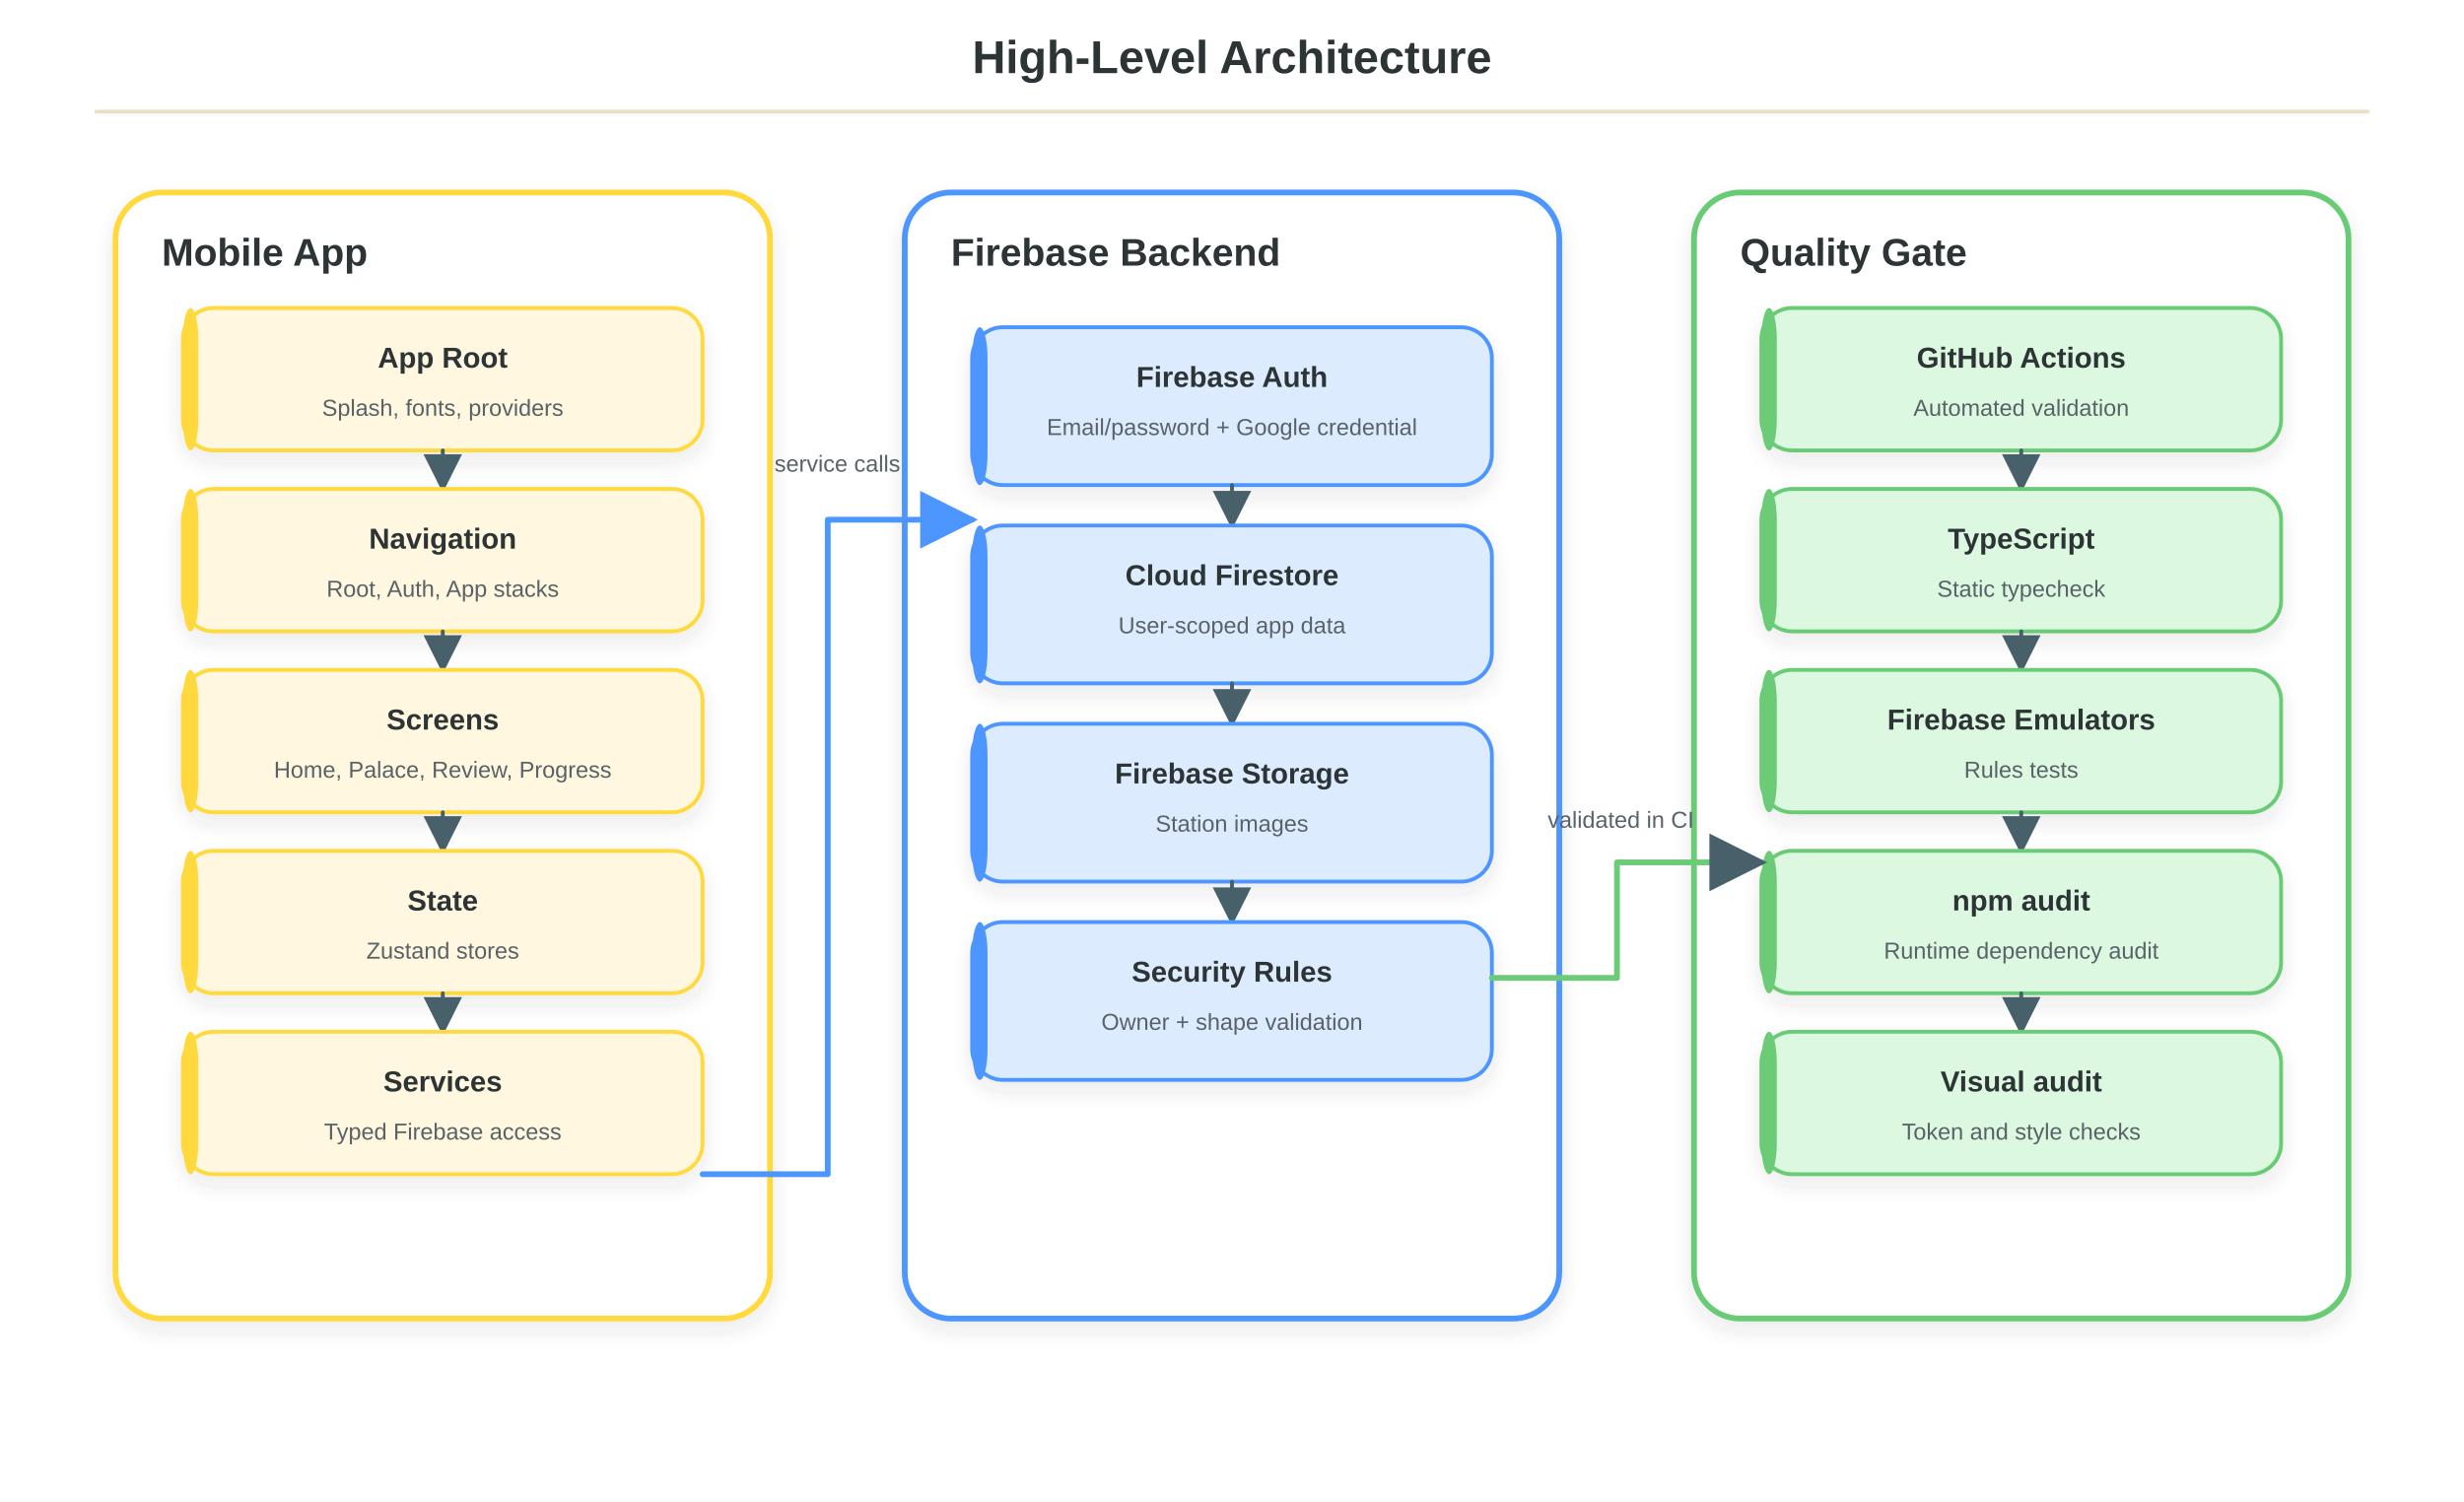
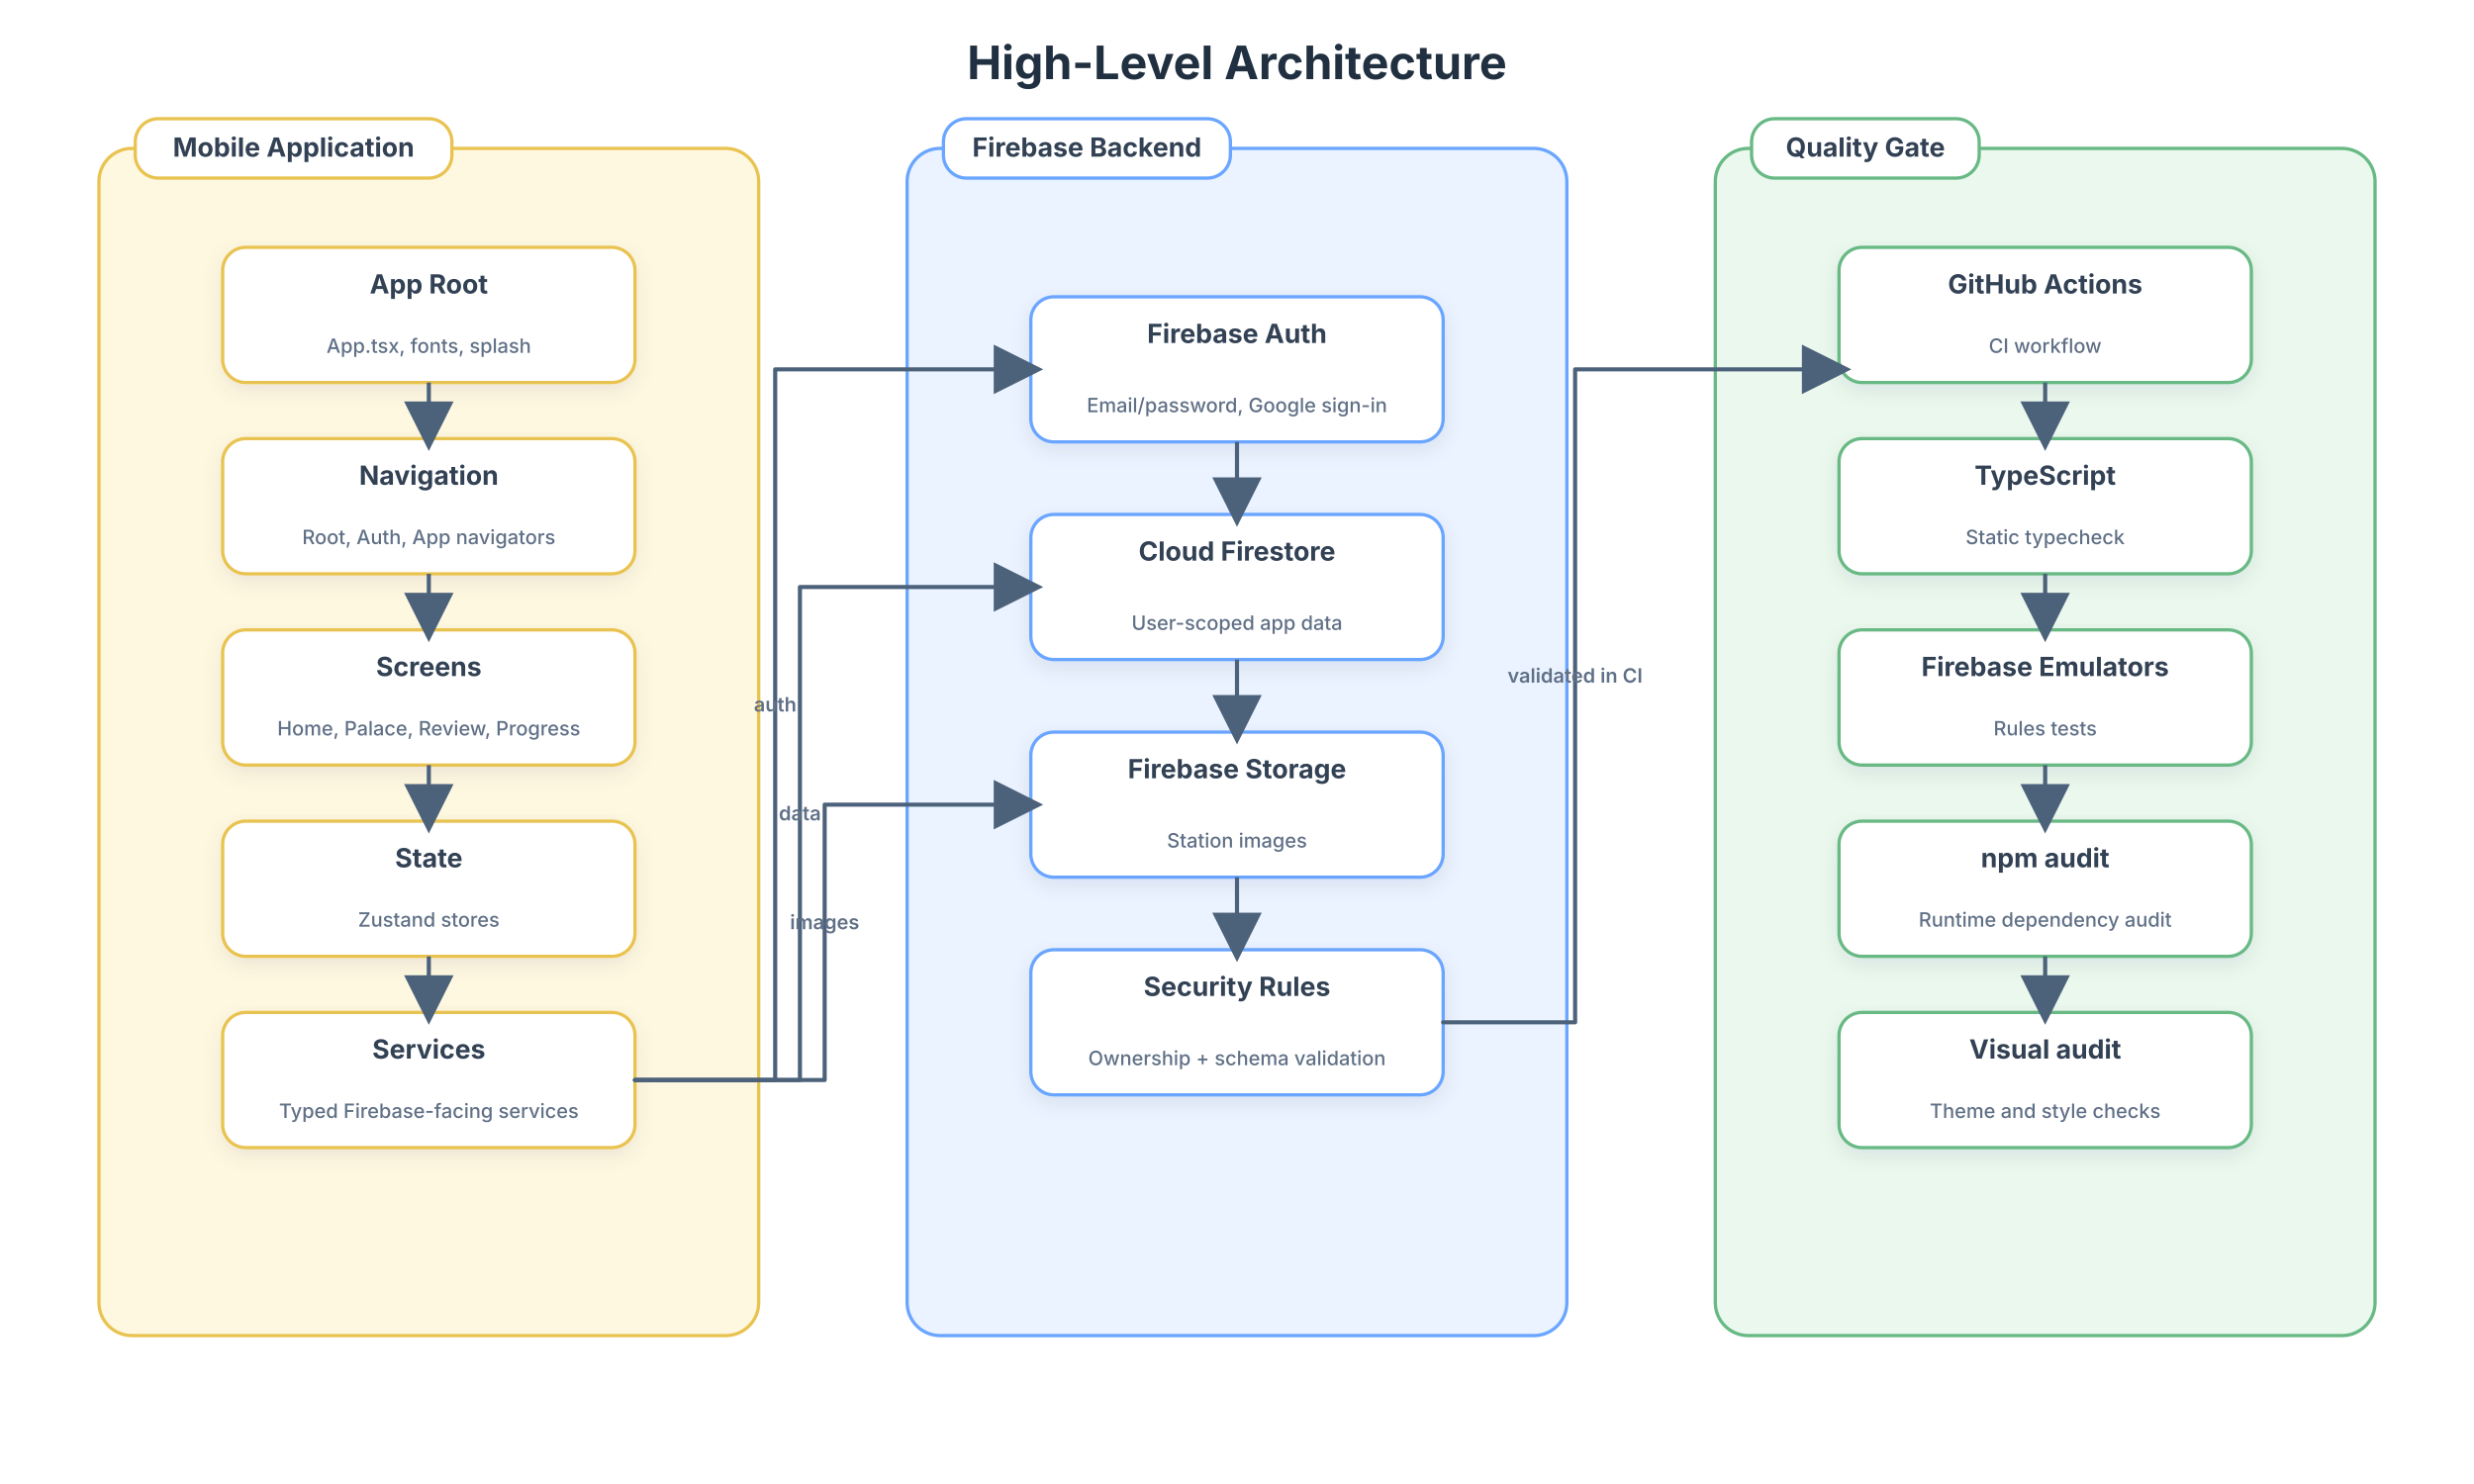
- <svg xmlns="http://www.w3.org/2000/svg" width="1280" height="780" viewBox="0 0 1280 780" role="img" aria-labelledby="title desc">
+ <svg xmlns="http://www.w3.org/2000/svg" width="1500" height="900" viewBox="0 0 1500 900" role="img" aria-label="High-Level Architecture">
  <defs>
-     <marker id="arrow" markerWidth="12" markerHeight="12" refX="10" refY="6" orient="auto" markerUnits="strokeWidth">
-       <path d="M 1 1 L 11 6 L 1 11 z" fill="#48606A" />
+     <marker id="arrow" markerWidth="12" markerHeight="12" refX="9" refY="6" orient="auto" markerUnits="strokeWidth">
+       <path d="M0,0 L12,6 L0,12 z" fill="#4C617A" />
    </marker>
-     <marker id="arrow-blue" markerWidth="12" markerHeight="12" refX="10" refY="6" orient="auto" markerUnits="strokeWidth">
-       <path d="M 1 1 L 11 6 L 1 11 z" fill="#4D96FF" />
-     </marker>
-     <filter id="shadow" x="-20%" y="-20%" width="140%" height="140%">
-       <feDropShadow dx="0" dy="5" stdDeviation="5" flood-color="#2D3436" flood-opacity="0.10" />
+     <filter id="shadow" x="-10%" y="-10%" width="120%" height="130%">
+       <feDropShadow dx="0" dy="4" stdDeviation="6" flood-color="#12253f" flood-opacity="0.08" />
    </filter>
  </defs>
-   <rect x="0" y="0" width="1280" height="780" fill="#FFFFFF" />
-   <text x="640.0" y="38" text-anchor="middle" font-family="Arial, Helvetica, sans-serif" font-size="24" font-weight="700" fill="#2D3436">High-Level Architecture</text>
-   <line x1="50" y1="58" x2="1230" y2="58" stroke="#E9DFC7" stroke-width="2" stroke-linecap="round" />
-   <rect x="60" y="100" width="340" height="585" rx="24" fill="#FFFFFF" stroke="#FFD93D" stroke-width="3" filter="url(#shadow)" />
-   <text x="84" y="138" text-anchor="start" font-family="Arial, Helvetica, sans-serif" font-size="20" font-weight="700" fill="#2D3436">Mobile App</text>
-   <rect x="470" y="100" width="340" height="585" rx="24" fill="#FFFFFF" stroke="#4D96FF" stroke-width="3" filter="url(#shadow)" />
-   <text x="494" y="138" text-anchor="start" font-family="Arial, Helvetica, sans-serif" font-size="20" font-weight="700" fill="#2D3436">Firebase Backend</text>
-   <rect x="880" y="100" width="340" height="585" rx="24" fill="#FFFFFF" stroke="#6BCB77" stroke-width="3" filter="url(#shadow)" />
-   <text x="904" y="138" text-anchor="start" font-family="Arial, Helvetica, sans-serif" font-size="20" font-weight="700" fill="#2D3436">Quality Gate</text>
-   <rect x="95" y="160" width="270" height="74" rx="16" fill="#FFF7DF" stroke="#FFD93D" stroke-width="2" filter="url(#shadow)" />
-   <rect x="95" y="160" width="8" height="74" rx="16" fill="#FFD93D" stroke="#FFD93D" stroke-width="0" />
-   <text x="230.0" y="191" text-anchor="middle" font-family="Arial, Helvetica, sans-serif" font-size="15" font-weight="700" fill="#2D3436">
-     <tspan x="230.0" dy="0">App Root</tspan>
+   <rect width="100%" height="100%" fill="#FFFFFF" />
+   <text x="750.0" y="48" text-anchor="middle" font-family="Inter, Segoe UI, Arial, sans-serif" font-size="28" font-weight="700" fill="#203040">High-Level Architecture</text>
+   <rect x="60" y="90" width="400" height="720" rx="20" fill="#FFF8E1" stroke="#E9C351" stroke-width="2" />
+   <rect x="82" y="72" width="192" height="36" rx="14" fill="#FFFFFF" stroke="#E9C351" stroke-width="2" />
+   <text x="178.0" y="95" text-anchor="middle" font-family="Inter, Segoe UI, Arial, sans-serif" font-size="16" font-weight="700" fill="#324154">Mobile Application</text>
+   <rect x="550" y="90" width="400" height="720" rx="20" fill="#EAF3FF" stroke="#6AA5FF" stroke-width="2" />
+   <rect x="572" y="72" width="174" height="36" rx="14" fill="#FFFFFF" stroke="#6AA5FF" stroke-width="2" />
+   <text x="659.0" y="95" text-anchor="middle" font-family="Inter, Segoe UI, Arial, sans-serif" font-size="16" font-weight="700" fill="#324154">Firebase Backend</text>
+   <rect x="1040" y="90" width="400" height="720" rx="20" fill="#EAF8EE" stroke="#68B984" stroke-width="2" />
+   <rect x="1062" y="72" width="138" height="36" rx="14" fill="#FFFFFF" stroke="#68B984" stroke-width="2" />
+   <text x="1131.0" y="95" text-anchor="middle" font-family="Inter, Segoe UI, Arial, sans-serif" font-size="16" font-weight="700" fill="#324154">Quality Gate</text>
+   <rect x="135" y="150" width="250" height="82" rx="14" fill="#FFFFFF" stroke="#E9C351" stroke-width="2" filter="url(#shadow)" />
+   <text x="260.0" y="178" text-anchor="middle" font-family="Inter, Segoe UI, Arial, sans-serif" font-size="16" font-weight="700" fill="#324154">
+     <tspan x="260.0" dy="0">App Root</tspan>
  </text>
-   <text x="230.0" y="216" text-anchor="middle" font-family="Arial, Helvetica, sans-serif" font-size="12" font-weight="400" fill="#586267">
-     <tspan x="230.0" dy="0">Splash, fonts, providers</tspan>
+   <text x="260.0" y="214" text-anchor="middle" font-family="Inter, Segoe UI, Arial, sans-serif" font-size="12" font-weight="500" fill="#607086">
+     <tspan x="260.0" dy="0">App.tsx, fonts, splash</tspan>
  </text>
-   <line x1="230" y1="234" x2="230" y2="254" stroke="#48606A" stroke-width="2" stroke-linecap="round" marker-end="url(#arrow)" />
-   <rect x="95" y="254" width="270" height="74" rx="16" fill="#FFF7DF" stroke="#FFD93D" stroke-width="2" filter="url(#shadow)" />
-   <rect x="95" y="254" width="8" height="74" rx="16" fill="#FFD93D" stroke="#FFD93D" stroke-width="0" />
-   <text x="230.0" y="285" text-anchor="middle" font-family="Arial, Helvetica, sans-serif" font-size="15" font-weight="700" fill="#2D3436">
-     <tspan x="230.0" dy="0">Navigation</tspan>
+   <rect x="135" y="266" width="250" height="82" rx="14" fill="#FFFFFF" stroke="#E9C351" stroke-width="2" filter="url(#shadow)" />
+   <text x="260.0" y="294" text-anchor="middle" font-family="Inter, Segoe UI, Arial, sans-serif" font-size="16" font-weight="700" fill="#324154">
+     <tspan x="260.0" dy="0">Navigation</tspan>
  </text>
-   <text x="230.0" y="310" text-anchor="middle" font-family="Arial, Helvetica, sans-serif" font-size="12" font-weight="400" fill="#586267">
-     <tspan x="230.0" dy="0">Root, Auth, App stacks</tspan>
+   <text x="260.0" y="330" text-anchor="middle" font-family="Inter, Segoe UI, Arial, sans-serif" font-size="12" font-weight="500" fill="#607086">
+     <tspan x="260.0" dy="0">Root, Auth, App navigators</tspan>
  </text>
-   <line x1="230" y1="328" x2="230" y2="348" stroke="#48606A" stroke-width="2" stroke-linecap="round" marker-end="url(#arrow)" />
-   <rect x="95" y="348" width="270" height="74" rx="16" fill="#FFF7DF" stroke="#FFD93D" stroke-width="2" filter="url(#shadow)" />
-   <rect x="95" y="348" width="8" height="74" rx="16" fill="#FFD93D" stroke="#FFD93D" stroke-width="0" />
-   <text x="230.0" y="379" text-anchor="middle" font-family="Arial, Helvetica, sans-serif" font-size="15" font-weight="700" fill="#2D3436">
-     <tspan x="230.0" dy="0">Screens</tspan>
+   <rect x="135" y="382" width="250" height="82" rx="14" fill="#FFFFFF" stroke="#E9C351" stroke-width="2" filter="url(#shadow)" />
+   <text x="260.0" y="410" text-anchor="middle" font-family="Inter, Segoe UI, Arial, sans-serif" font-size="16" font-weight="700" fill="#324154">
+     <tspan x="260.0" dy="0">Screens</tspan>
  </text>
-   <text x="230.0" y="404" text-anchor="middle" font-family="Arial, Helvetica, sans-serif" font-size="12" font-weight="400" fill="#586267">
-     <tspan x="230.0" dy="0">Home, Palace, Review, Progress</tspan>
+   <text x="260.0" y="446" text-anchor="middle" font-family="Inter, Segoe UI, Arial, sans-serif" font-size="12" font-weight="500" fill="#607086">
+     <tspan x="260.0" dy="0">Home, Palace, Review, Progress</tspan>
  </text>
-   <line x1="230" y1="422" x2="230" y2="442" stroke="#48606A" stroke-width="2" stroke-linecap="round" marker-end="url(#arrow)" />
-   <rect x="95" y="442" width="270" height="74" rx="16" fill="#FFF7DF" stroke="#FFD93D" stroke-width="2" filter="url(#shadow)" />
-   <rect x="95" y="442" width="8" height="74" rx="16" fill="#FFD93D" stroke="#FFD93D" stroke-width="0" />
-   <text x="230.0" y="473" text-anchor="middle" font-family="Arial, Helvetica, sans-serif" font-size="15" font-weight="700" fill="#2D3436">
-     <tspan x="230.0" dy="0">State</tspan>
+   <rect x="135" y="498" width="250" height="82" rx="14" fill="#FFFFFF" stroke="#E9C351" stroke-width="2" filter="url(#shadow)" />
+   <text x="260.0" y="526" text-anchor="middle" font-family="Inter, Segoe UI, Arial, sans-serif" font-size="16" font-weight="700" fill="#324154">
+     <tspan x="260.0" dy="0">State</tspan>
  </text>
-   <text x="230.0" y="498" text-anchor="middle" font-family="Arial, Helvetica, sans-serif" font-size="12" font-weight="400" fill="#586267">
-     <tspan x="230.0" dy="0">Zustand stores</tspan>
+   <text x="260.0" y="562" text-anchor="middle" font-family="Inter, Segoe UI, Arial, sans-serif" font-size="12" font-weight="500" fill="#607086">
+     <tspan x="260.0" dy="0">Zustand stores</tspan>
  </text>
-   <line x1="230" y1="516" x2="230" y2="536" stroke="#48606A" stroke-width="2" stroke-linecap="round" marker-end="url(#arrow)" />
-   <rect x="95" y="536" width="270" height="74" rx="16" fill="#FFF7DF" stroke="#FFD93D" stroke-width="2" filter="url(#shadow)" />
-   <rect x="95" y="536" width="8" height="74" rx="16" fill="#FFD93D" stroke="#FFD93D" stroke-width="0" />
-   <text x="230.0" y="567" text-anchor="middle" font-family="Arial, Helvetica, sans-serif" font-size="15" font-weight="700" fill="#2D3436">
-     <tspan x="230.0" dy="0">Services</tspan>
+   <rect x="135" y="614" width="250" height="82" rx="14" fill="#FFFFFF" stroke="#E9C351" stroke-width="2" filter="url(#shadow)" />
+   <text x="260.0" y="642" text-anchor="middle" font-family="Inter, Segoe UI, Arial, sans-serif" font-size="16" font-weight="700" fill="#324154">
+     <tspan x="260.0" dy="0">Services</tspan>
  </text>
-   <text x="230.0" y="592" text-anchor="middle" font-family="Arial, Helvetica, sans-serif" font-size="12" font-weight="400" fill="#586267">
-     <tspan x="230.0" dy="0">Typed Firebase access</tspan>
+   <text x="260.0" y="678" text-anchor="middle" font-family="Inter, Segoe UI, Arial, sans-serif" font-size="12" font-weight="500" fill="#607086">
+     <tspan x="260.0" dy="0">Typed Firebase-facing services</tspan>
  </text>
-   <rect x="505" y="170" width="270" height="82" rx="16" fill="#DDEBFF" stroke="#4D96FF" stroke-width="2" filter="url(#shadow)" />
-   <rect x="505" y="170" width="8" height="82" rx="16" fill="#4D96FF" stroke="#4D96FF" stroke-width="0" />
-   <text x="640.0" y="201" text-anchor="middle" font-family="Arial, Helvetica, sans-serif" font-size="15" font-weight="700" fill="#2D3436">
-     <tspan x="640.0" dy="0">Firebase Auth</tspan>
+   <line x1="260" y1="232" x2="260" y2="266" stroke="#4C617A" stroke-width="2.5" marker-end="url(#arrow)" />
+   <line x1="260" y1="348" x2="260" y2="382" stroke="#4C617A" stroke-width="2.5" marker-end="url(#arrow)" />
+   <line x1="260" y1="464" x2="260" y2="498" stroke="#4C617A" stroke-width="2.5" marker-end="url(#arrow)" />
+   <line x1="260" y1="580" x2="260" y2="614" stroke="#4C617A" stroke-width="2.5" marker-end="url(#arrow)" />
+   <rect x="625" y="180" width="250" height="88" rx="14" fill="#FFFFFF" stroke="#6AA5FF" stroke-width="2" filter="url(#shadow)" />
+   <text x="750.0" y="208" text-anchor="middle" font-family="Inter, Segoe UI, Arial, sans-serif" font-size="16" font-weight="700" fill="#324154">
+     <tspan x="750.0" dy="0">Firebase Auth</tspan>
  </text>
-   <text x="640.0" y="226" text-anchor="middle" font-family="Arial, Helvetica, sans-serif" font-size="12" font-weight="400" fill="#586267">
-     <tspan x="640.0" dy="0">Email/password + Google credential</tspan>
+   <text x="750.0" y="250" text-anchor="middle" font-family="Inter, Segoe UI, Arial, sans-serif" font-size="12" font-weight="500" fill="#607086">
+     <tspan x="750.0" dy="0">Email/password, Google sign-in</tspan>
  </text>
-   <line x1="640" y1="252" x2="640" y2="273" stroke="#48606A" stroke-width="2" stroke-linecap="round" marker-end="url(#arrow)" />
-   <rect x="505" y="273" width="270" height="82" rx="16" fill="#DDEBFF" stroke="#4D96FF" stroke-width="2" filter="url(#shadow)" />
-   <rect x="505" y="273" width="8" height="82" rx="16" fill="#4D96FF" stroke="#4D96FF" stroke-width="0" />
-   <text x="640.0" y="304" text-anchor="middle" font-family="Arial, Helvetica, sans-serif" font-size="15" font-weight="700" fill="#2D3436">
-     <tspan x="640.0" dy="0">Cloud Firestore</tspan>
+   <rect x="625" y="312" width="250" height="88" rx="14" fill="#FFFFFF" stroke="#6AA5FF" stroke-width="2" filter="url(#shadow)" />
+   <text x="750.0" y="340" text-anchor="middle" font-family="Inter, Segoe UI, Arial, sans-serif" font-size="16" font-weight="700" fill="#324154">
+     <tspan x="750.0" dy="0">Cloud Firestore</tspan>
  </text>
-   <text x="640.0" y="329" text-anchor="middle" font-family="Arial, Helvetica, sans-serif" font-size="12" font-weight="400" fill="#586267">
-     <tspan x="640.0" dy="0">User-scoped app data</tspan>
+   <text x="750.0" y="382" text-anchor="middle" font-family="Inter, Segoe UI, Arial, sans-serif" font-size="12" font-weight="500" fill="#607086">
+     <tspan x="750.0" dy="0">User-scoped app data</tspan>
  </text>
-   <line x1="640" y1="355" x2="640" y2="376" stroke="#48606A" stroke-width="2" stroke-linecap="round" marker-end="url(#arrow)" />
-   <rect x="505" y="376" width="270" height="82" rx="16" fill="#DDEBFF" stroke="#4D96FF" stroke-width="2" filter="url(#shadow)" />
-   <rect x="505" y="376" width="8" height="82" rx="16" fill="#4D96FF" stroke="#4D96FF" stroke-width="0" />
-   <text x="640.0" y="407" text-anchor="middle" font-family="Arial, Helvetica, sans-serif" font-size="15" font-weight="700" fill="#2D3436">
-     <tspan x="640.0" dy="0">Firebase Storage</tspan>
+   <rect x="625" y="444" width="250" height="88" rx="14" fill="#FFFFFF" stroke="#6AA5FF" stroke-width="2" filter="url(#shadow)" />
+   <text x="750.0" y="472" text-anchor="middle" font-family="Inter, Segoe UI, Arial, sans-serif" font-size="16" font-weight="700" fill="#324154">
+     <tspan x="750.0" dy="0">Firebase Storage</tspan>
  </text>
-   <text x="640.0" y="432" text-anchor="middle" font-family="Arial, Helvetica, sans-serif" font-size="12" font-weight="400" fill="#586267">
-     <tspan x="640.0" dy="0">Station images</tspan>
+   <text x="750.0" y="514" text-anchor="middle" font-family="Inter, Segoe UI, Arial, sans-serif" font-size="12" font-weight="500" fill="#607086">
+     <tspan x="750.0" dy="0">Station images</tspan>
  </text>
-   <line x1="640" y1="458" x2="640" y2="479" stroke="#48606A" stroke-width="2" stroke-linecap="round" marker-end="url(#arrow)" />
-   <rect x="505" y="479" width="270" height="82" rx="16" fill="#DDEBFF" stroke="#4D96FF" stroke-width="2" filter="url(#shadow)" />
-   <rect x="505" y="479" width="8" height="82" rx="16" fill="#4D96FF" stroke="#4D96FF" stroke-width="0" />
-   <text x="640.0" y="510" text-anchor="middle" font-family="Arial, Helvetica, sans-serif" font-size="15" font-weight="700" fill="#2D3436">
-     <tspan x="640.0" dy="0">Security Rules</tspan>
+   <rect x="625" y="576" width="250" height="88" rx="14" fill="#FFFFFF" stroke="#6AA5FF" stroke-width="2" filter="url(#shadow)" />
+   <text x="750.0" y="604" text-anchor="middle" font-family="Inter, Segoe UI, Arial, sans-serif" font-size="16" font-weight="700" fill="#324154">
+     <tspan x="750.0" dy="0">Security Rules</tspan>
  </text>
-   <text x="640.0" y="535" text-anchor="middle" font-family="Arial, Helvetica, sans-serif" font-size="12" font-weight="400" fill="#586267">
-     <tspan x="640.0" dy="0">Owner + shape validation</tspan>
+   <text x="750.0" y="646" text-anchor="middle" font-family="Inter, Segoe UI, Arial, sans-serif" font-size="12" font-weight="500" fill="#607086">
+     <tspan x="750.0" dy="0">Ownership + schema validation</tspan>
  </text>
-   <rect x="915" y="160" width="270" height="74" rx="16" fill="#DDF8E1" stroke="#6BCB77" stroke-width="2" filter="url(#shadow)" />
-   <rect x="915" y="160" width="8" height="74" rx="16" fill="#6BCB77" stroke="#6BCB77" stroke-width="0" />
-   <text x="1050.0" y="191" text-anchor="middle" font-family="Arial, Helvetica, sans-serif" font-size="15" font-weight="700" fill="#2D3436">
-     <tspan x="1050.0" dy="0">GitHub Actions</tspan>
+   <line x1="750" y1="268" x2="750" y2="312" stroke="#4C617A" stroke-width="2.5" marker-end="url(#arrow)" />
+   <line x1="750" y1="400" x2="750" y2="444" stroke="#4C617A" stroke-width="2.5" marker-end="url(#arrow)" />
+   <line x1="750" y1="532" x2="750" y2="576" stroke="#4C617A" stroke-width="2.5" marker-end="url(#arrow)" />
+   <rect x="1115" y="150" width="250" height="82" rx="14" fill="#FFFFFF" stroke="#68B984" stroke-width="2" filter="url(#shadow)" />
+   <text x="1240.0" y="178" text-anchor="middle" font-family="Inter, Segoe UI, Arial, sans-serif" font-size="16" font-weight="700" fill="#324154">
+     <tspan x="1240.0" dy="0">GitHub Actions</tspan>
  </text>
-   <text x="1050.0" y="216" text-anchor="middle" font-family="Arial, Helvetica, sans-serif" font-size="12" font-weight="400" fill="#586267">
-     <tspan x="1050.0" dy="0">Automated validation</tspan>
+   <text x="1240.0" y="214" text-anchor="middle" font-family="Inter, Segoe UI, Arial, sans-serif" font-size="12" font-weight="500" fill="#607086">
+     <tspan x="1240.0" dy="0">CI workflow</tspan>
  </text>
-   <line x1="1050" y1="234" x2="1050" y2="254" stroke="#48606A" stroke-width="2" stroke-linecap="round" marker-end="url(#arrow)" />
-   <rect x="915" y="254" width="270" height="74" rx="16" fill="#DDF8E1" stroke="#6BCB77" stroke-width="2" filter="url(#shadow)" />
-   <rect x="915" y="254" width="8" height="74" rx="16" fill="#6BCB77" stroke="#6BCB77" stroke-width="0" />
-   <text x="1050.0" y="285" text-anchor="middle" font-family="Arial, Helvetica, sans-serif" font-size="15" font-weight="700" fill="#2D3436">
-     <tspan x="1050.0" dy="0">TypeScript</tspan>
+   <rect x="1115" y="266" width="250" height="82" rx="14" fill="#FFFFFF" stroke="#68B984" stroke-width="2" filter="url(#shadow)" />
+   <text x="1240.0" y="294" text-anchor="middle" font-family="Inter, Segoe UI, Arial, sans-serif" font-size="16" font-weight="700" fill="#324154">
+     <tspan x="1240.0" dy="0">TypeScript</tspan>
  </text>
-   <text x="1050.0" y="310" text-anchor="middle" font-family="Arial, Helvetica, sans-serif" font-size="12" font-weight="400" fill="#586267">
-     <tspan x="1050.0" dy="0">Static typecheck</tspan>
+   <text x="1240.0" y="330" text-anchor="middle" font-family="Inter, Segoe UI, Arial, sans-serif" font-size="12" font-weight="500" fill="#607086">
+     <tspan x="1240.0" dy="0">Static typecheck</tspan>
  </text>
-   <line x1="1050" y1="328" x2="1050" y2="348" stroke="#48606A" stroke-width="2" stroke-linecap="round" marker-end="url(#arrow)" />
-   <rect x="915" y="348" width="270" height="74" rx="16" fill="#DDF8E1" stroke="#6BCB77" stroke-width="2" filter="url(#shadow)" />
-   <rect x="915" y="348" width="8" height="74" rx="16" fill="#6BCB77" stroke="#6BCB77" stroke-width="0" />
-   <text x="1050.0" y="379" text-anchor="middle" font-family="Arial, Helvetica, sans-serif" font-size="15" font-weight="700" fill="#2D3436">
-     <tspan x="1050.0" dy="0">Firebase Emulators</tspan>
+   <rect x="1115" y="382" width="250" height="82" rx="14" fill="#FFFFFF" stroke="#68B984" stroke-width="2" filter="url(#shadow)" />
+   <text x="1240.0" y="410" text-anchor="middle" font-family="Inter, Segoe UI, Arial, sans-serif" font-size="16" font-weight="700" fill="#324154">
+     <tspan x="1240.0" dy="0">Firebase Emulators</tspan>
  </text>
-   <text x="1050.0" y="404" text-anchor="middle" font-family="Arial, Helvetica, sans-serif" font-size="12" font-weight="400" fill="#586267">
-     <tspan x="1050.0" dy="0">Rules tests</tspan>
+   <text x="1240.0" y="446" text-anchor="middle" font-family="Inter, Segoe UI, Arial, sans-serif" font-size="12" font-weight="500" fill="#607086">
+     <tspan x="1240.0" dy="0">Rules tests</tspan>
  </text>
-   <line x1="1050" y1="422" x2="1050" y2="442" stroke="#48606A" stroke-width="2" stroke-linecap="round" marker-end="url(#arrow)" />
-   <rect x="915" y="442" width="270" height="74" rx="16" fill="#DDF8E1" stroke="#6BCB77" stroke-width="2" filter="url(#shadow)" />
-   <rect x="915" y="442" width="8" height="74" rx="16" fill="#6BCB77" stroke="#6BCB77" stroke-width="0" />
-   <text x="1050.0" y="473" text-anchor="middle" font-family="Arial, Helvetica, sans-serif" font-size="15" font-weight="700" fill="#2D3436">
-     <tspan x="1050.0" dy="0">npm audit</tspan>
+   <rect x="1115" y="498" width="250" height="82" rx="14" fill="#FFFFFF" stroke="#68B984" stroke-width="2" filter="url(#shadow)" />
+   <text x="1240.0" y="526" text-anchor="middle" font-family="Inter, Segoe UI, Arial, sans-serif" font-size="16" font-weight="700" fill="#324154">
+     <tspan x="1240.0" dy="0">npm audit</tspan>
  </text>
-   <text x="1050.0" y="498" text-anchor="middle" font-family="Arial, Helvetica, sans-serif" font-size="12" font-weight="400" fill="#586267">
-     <tspan x="1050.0" dy="0">Runtime dependency audit</tspan>
+   <text x="1240.0" y="562" text-anchor="middle" font-family="Inter, Segoe UI, Arial, sans-serif" font-size="12" font-weight="500" fill="#607086">
+     <tspan x="1240.0" dy="0">Runtime dependency audit</tspan>
  </text>
-   <line x1="1050" y1="516" x2="1050" y2="536" stroke="#48606A" stroke-width="2" stroke-linecap="round" marker-end="url(#arrow)" />
-   <rect x="915" y="536" width="270" height="74" rx="16" fill="#DDF8E1" stroke="#6BCB77" stroke-width="2" filter="url(#shadow)" />
-   <rect x="915" y="536" width="8" height="74" rx="16" fill="#6BCB77" stroke="#6BCB77" stroke-width="0" />
-   <text x="1050.0" y="567" text-anchor="middle" font-family="Arial, Helvetica, sans-serif" font-size="15" font-weight="700" fill="#2D3436">
-     <tspan x="1050.0" dy="0">Visual audit</tspan>
+   <rect x="1115" y="614" width="250" height="82" rx="14" fill="#FFFFFF" stroke="#68B984" stroke-width="2" filter="url(#shadow)" />
+   <text x="1240.0" y="642" text-anchor="middle" font-family="Inter, Segoe UI, Arial, sans-serif" font-size="16" font-weight="700" fill="#324154">
+     <tspan x="1240.0" dy="0">Visual audit</tspan>
  </text>
-   <text x="1050.0" y="592" text-anchor="middle" font-family="Arial, Helvetica, sans-serif" font-size="12" font-weight="400" fill="#586267">
-     <tspan x="1050.0" dy="0">Token and style checks</tspan>
+   <text x="1240.0" y="678" text-anchor="middle" font-family="Inter, Segoe UI, Arial, sans-serif" font-size="12" font-weight="500" fill="#607086">
+     <tspan x="1240.0" dy="0">Theme and style checks</tspan>
  </text>
-   <polyline points="365,610 430,610 430,270 505,270" fill="none" stroke="#4D96FF" stroke-width="3" stroke-linecap="round" stroke-linejoin="round" marker-end="url(#arrow-blue)" />
-   <text x="435" y="245" text-anchor="middle" font-family="Arial, Helvetica, sans-serif" font-size="12" font-weight="400" fill="#586267">
-     <tspan x="435" dy="0">service calls</tspan>
-   </text>
-   <polyline points="775,508 840,508 840,448 915,448" fill="none" stroke="#6BCB77" stroke-width="3" stroke-linecap="round" stroke-linejoin="round" marker-end="url(#arrow)" />
-   <text x="842" y="430" text-anchor="middle" font-family="Arial, Helvetica, sans-serif" font-size="12" font-weight="400" fill="#586267">
-     <tspan x="842" dy="0">validated in CI</tspan>
-   </text>
+   <line x1="1240" y1="232" x2="1240" y2="266" stroke="#4C617A" stroke-width="2.5" marker-end="url(#arrow)" />
+   <line x1="1240" y1="348" x2="1240" y2="382" stroke="#4C617A" stroke-width="2.5" marker-end="url(#arrow)" />
+   <line x1="1240" y1="464" x2="1240" y2="498" stroke="#4C617A" stroke-width="2.5" marker-end="url(#arrow)" />
+   <line x1="1240" y1="580" x2="1240" y2="614" stroke="#4C617A" stroke-width="2.5" marker-end="url(#arrow)" />
+   <path d="M 385 655 L 470 655 L 470 224 L 625 224" fill="none" stroke="#4C617A" stroke-width="2.5" marker-end="url(#arrow)" stroke-linejoin="round" stroke-linecap="round" />
+   <text x="470.0" y="431.5" text-anchor="middle" font-family="Inter, Segoe UI, Arial, sans-serif" font-size="12" font-weight="600" fill="#607086">auth</text>
+   <path d="M 385 655 L 485 655 L 485 356 L 625 356" fill="none" stroke="#4C617A" stroke-width="2.5" marker-end="url(#arrow)" stroke-linejoin="round" stroke-linecap="round" />
+   <text x="485.0" y="497.5" text-anchor="middle" font-family="Inter, Segoe UI, Arial, sans-serif" font-size="12" font-weight="600" fill="#607086">data</text>
+   <path d="M 385 655 L 500 655 L 500 488 L 625 488" fill="none" stroke="#4C617A" stroke-width="2.5" marker-end="url(#arrow)" stroke-linejoin="round" stroke-linecap="round" />
+   <text x="500.0" y="563.5" text-anchor="middle" font-family="Inter, Segoe UI, Arial, sans-serif" font-size="12" font-weight="600" fill="#607086">images</text>
+   <path d="M 875 620 L 955 620 L 955 224 L 1115 224" fill="none" stroke="#4C617A" stroke-width="2.5" marker-end="url(#arrow)" stroke-linejoin="round" stroke-linecap="round" />
+   <text x="955.0" y="414.0" text-anchor="middle" font-family="Inter, Segoe UI, Arial, sans-serif" font-size="12" font-weight="600" fill="#607086">validated in CI</text>
</svg>
